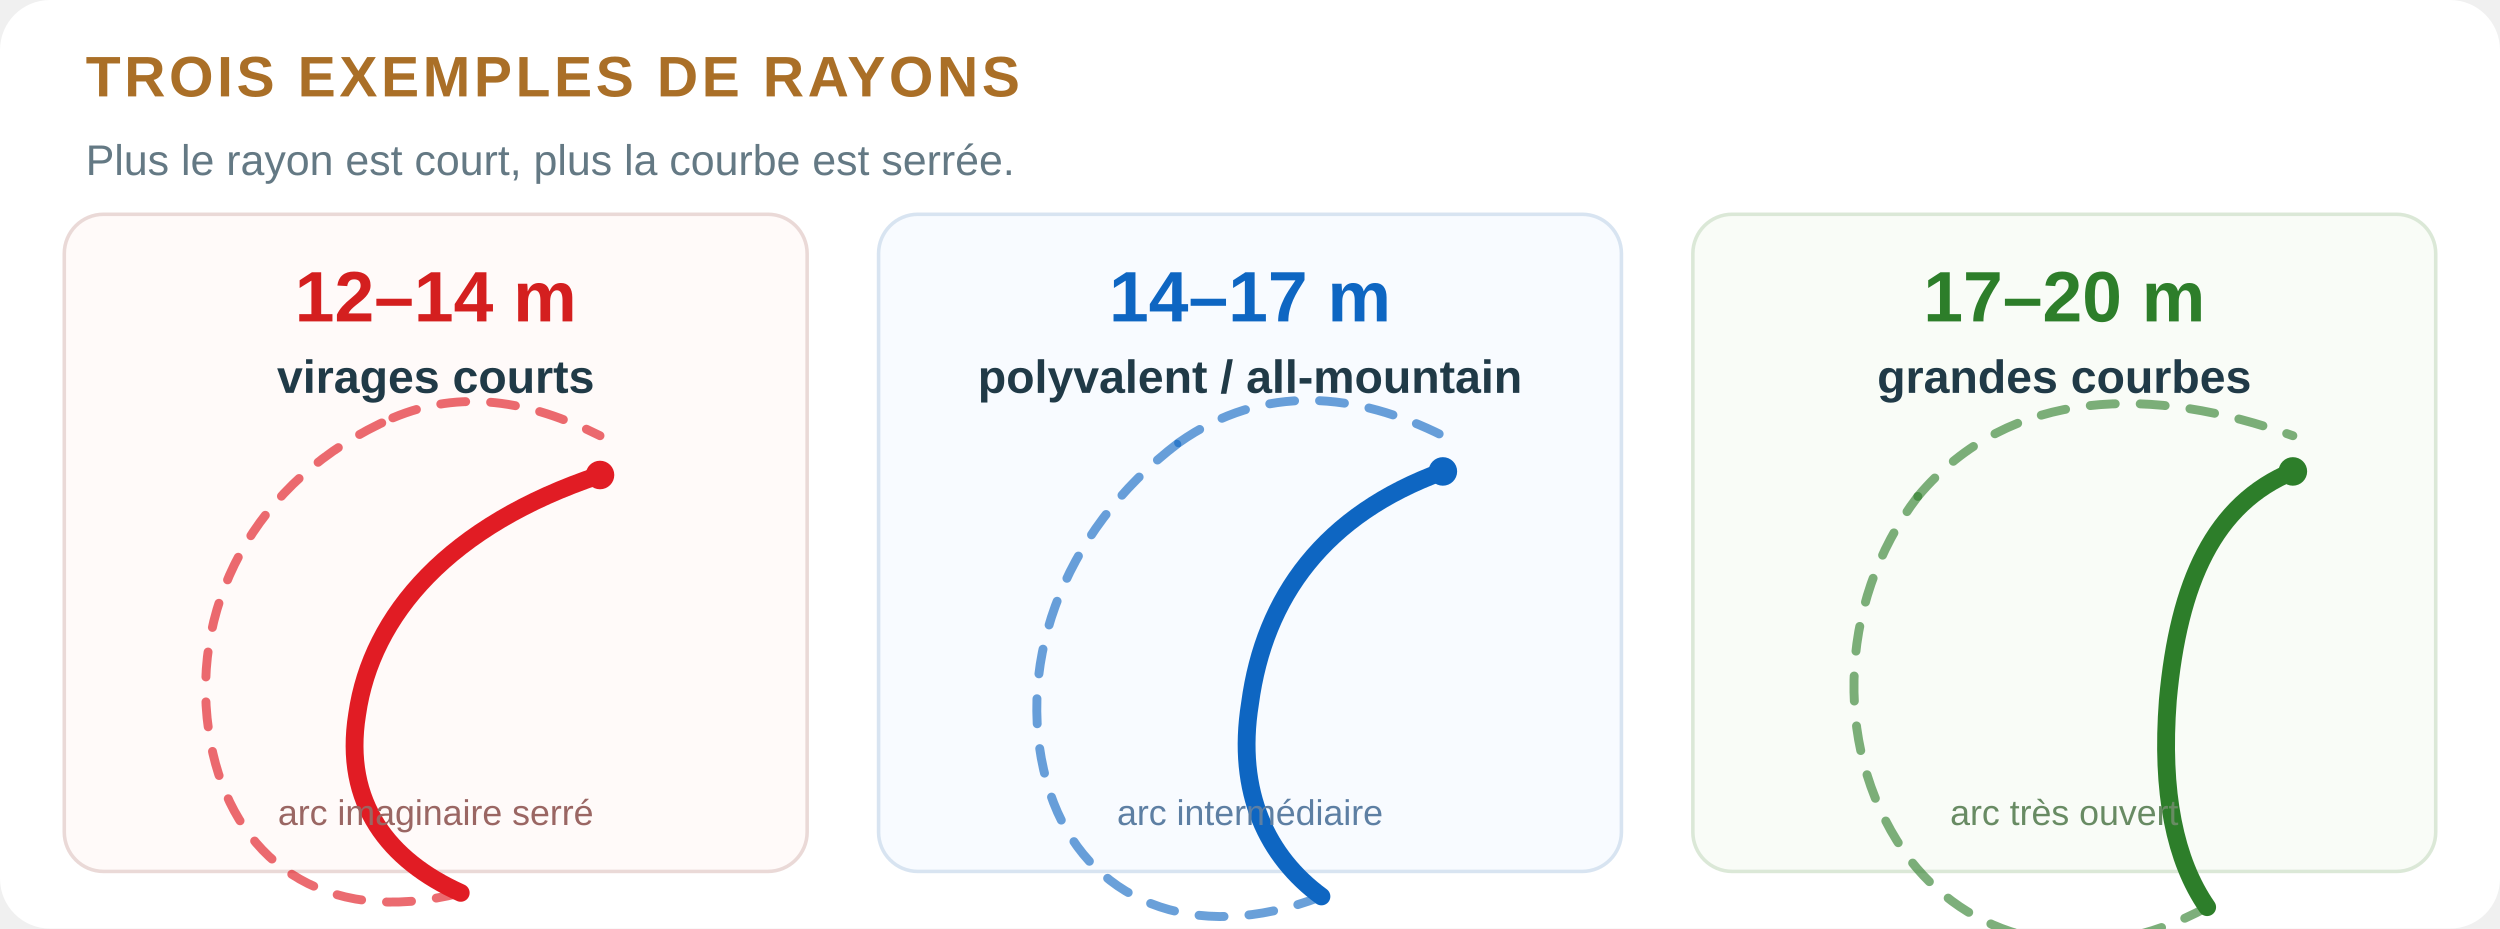
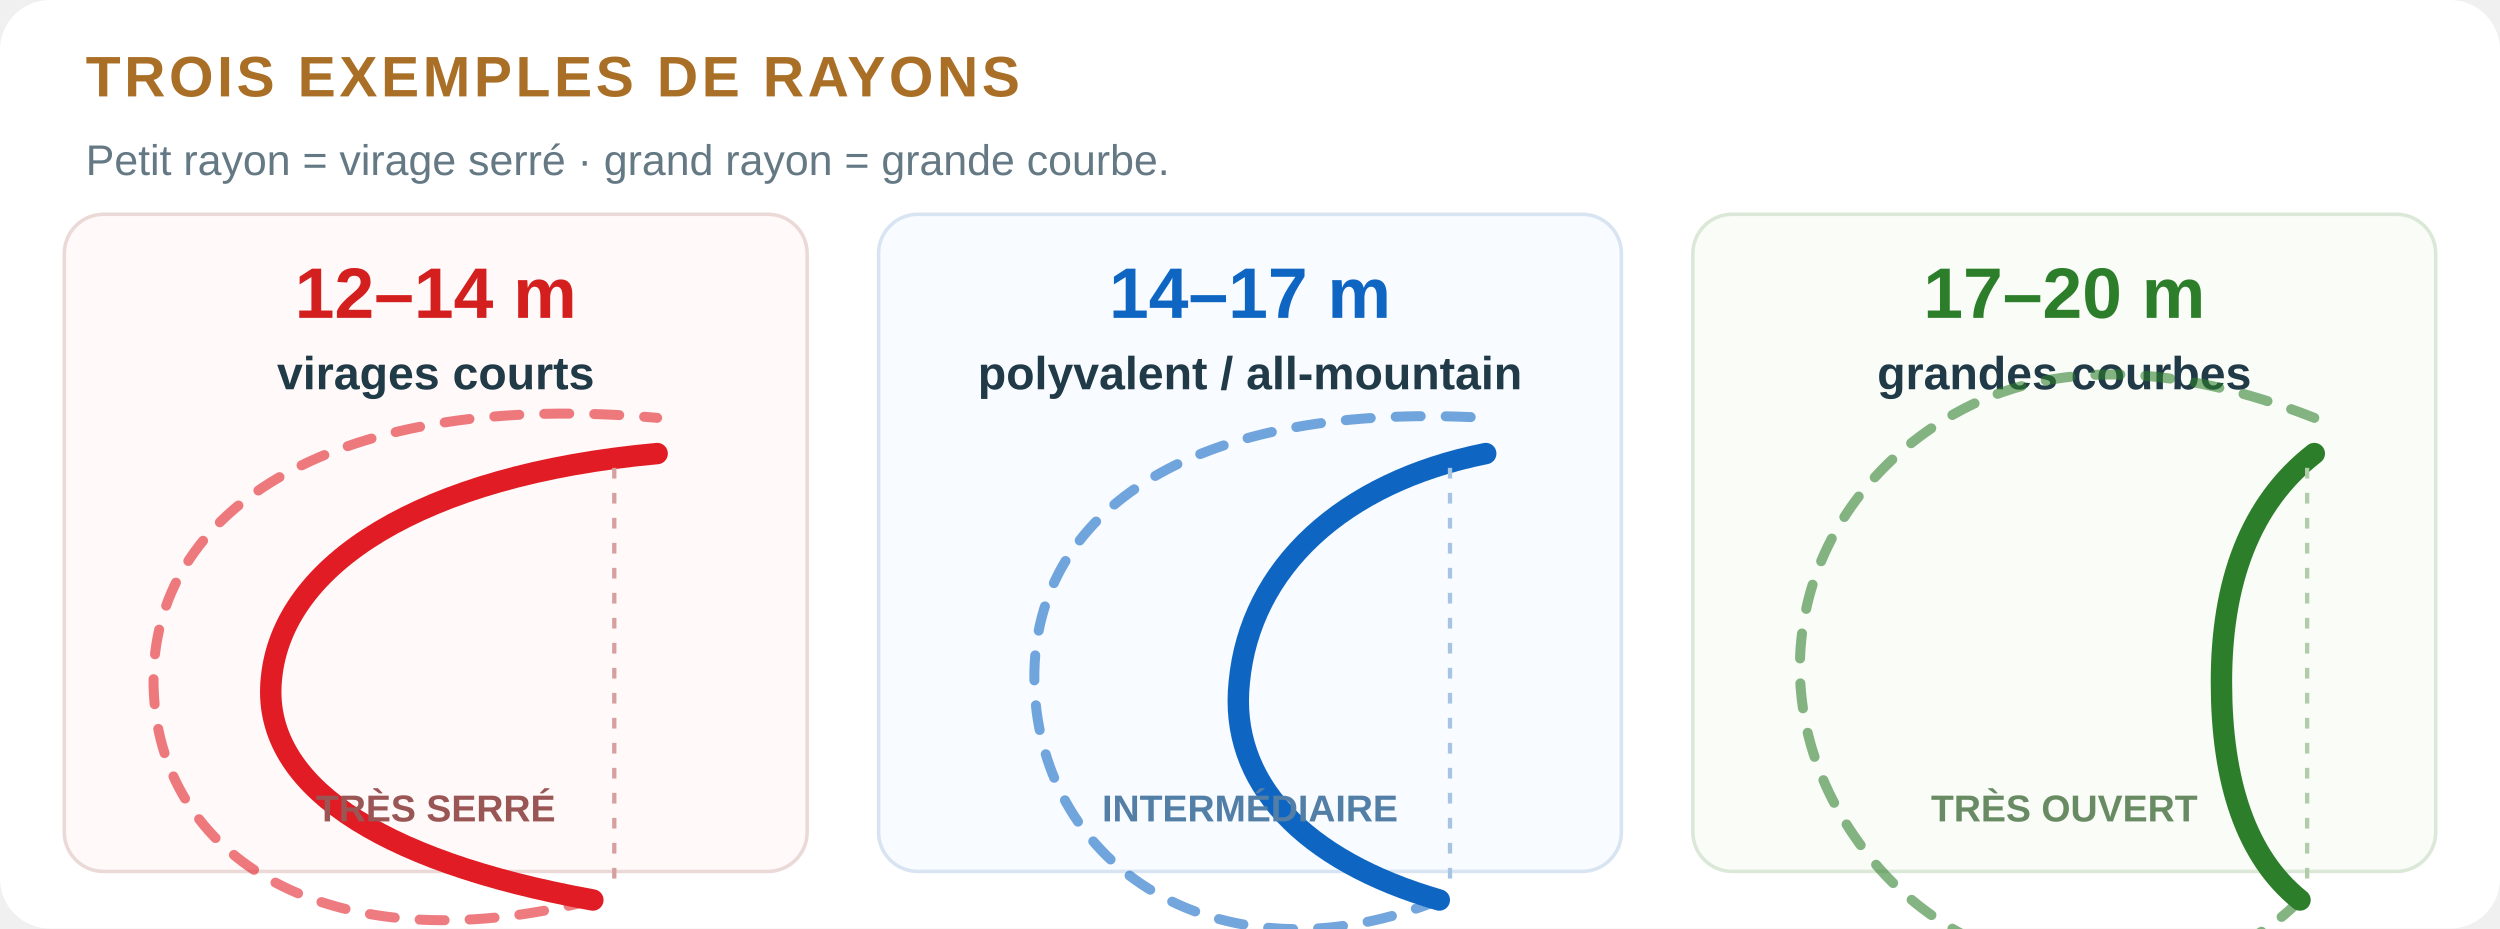
<svg xmlns="http://www.w3.org/2000/svg" viewBox="0 0 700 260" role="img" aria-labelledby="t d">
  <rect width="700" height="260" rx="14" fill="#fff" />
  <g font-family="Arial,Helvetica,sans-serif">
    <text x="24" y="27" font-size="16" font-weight="800" fill="#aa6f27" letter-spacing="1">TROIS EXEMPLES DE RAYONS</text>
-     <text x="24" y="49" font-size="12" fill="#647984">Plus le rayon est court, plus la courbe est serrée.</text>
+     <text x="24" y="49" font-size="12" fill="#647984">Petit rayon = virage serré · grand rayon = grande courbe.</text>
    <g transform="translate(18,60)">
      <rect x="0" y="0" width="208" height="184" rx="11" fill="#fffaf9" stroke="#ead9d7" />
-       <text x="104" y="30" text-anchor="middle" font-size="20" font-weight="900" fill="#d41f1f">12–14 m</text>
-       <text x="104" y="50" text-anchor="middle" font-size="13" font-weight="700" fill="#203a47">virages courts</text>
-       <path d="M150 73 C108 87 86 112 82 140 C78 165 91 181 111 190" fill="none" stroke="#e11c24" stroke-width="5" stroke-linecap="round" />
-       <path d="M111 190 C72 200 47 180 41 148 C34 111 53 74 92 57" fill="none" stroke="#e11c24" stroke-width="2.5" stroke-dasharray="7 7" stroke-linecap="round" opacity=".65" />
-       <path d="M92 57 C111 49 130 52 150 62" fill="none" stroke="#e11c24" stroke-width="2.5" stroke-dasharray="7 7" stroke-linecap="round" opacity=".65" />
-       <circle cx="150" cy="73" r="4" fill="#e11c24" />
-       <text x="104" y="171" text-anchor="middle" font-size="10" fill="#9a6663">arc imaginaire serré</text>
+       <text x="104" y="29" text-anchor="middle" font-size="20" font-weight="900" fill="#d41f1f">12–14 m</text>
+       <text x="104" y="49" text-anchor="middle" font-size="13" font-weight="700" fill="#203a47">virages courts</text>
+       <path d="M166 67              C100 73 61 98 58 130              C55 159 87 181 148 192" fill="none" stroke="#e11c24" stroke-width="6" stroke-linecap="round" />
+       <path d="M148 192              C74 211 26 180 25 132              C24 82 77 49 166 57" fill="none" stroke="#e11c24" stroke-width="2.8" stroke-dasharray="7 7" stroke-linecap="round" opacity=".58" />
+       <line x1="154" y1="71" x2="154" y2="190" stroke="#d6a0a0" stroke-width="1.2" stroke-dasharray="3 4" />
+       <text x="104" y="170" text-anchor="middle" font-size="10.5" font-weight="700" fill="#9a5555">TRÈS SERRÉ</text>
    </g>
    <g transform="translate(246,60)">
      <rect x="0" y="0" width="208" height="184" rx="11" fill="#f8fbff" stroke="#d8e4f1" />
-       <text x="104" y="30" text-anchor="middle" font-size="20" font-weight="900" fill="#0e66c2">14–17 m</text>
-       <text x="104" y="50" text-anchor="middle" font-size="13" font-weight="700" fill="#203a47">polyvalent / all-mountain</text>
-       <path d="M158 72 C125 84 108 107 104 137 C100 162 109 180 124 191" fill="none" stroke="#0e66c2" stroke-width="5" stroke-linecap="round" />
-       <path d="M124 191 C88 205 58 192 48 162 C37 128 51 89 84 64" fill="none" stroke="#0e66c2" stroke-width="2.5" stroke-dasharray="7 7" stroke-linecap="round" opacity=".62" />
-       <path d="M84 64 C108 47 134 50 158 62" fill="none" stroke="#0e66c2" stroke-width="2.5" stroke-dasharray="7 7" stroke-linecap="round" opacity=".62" />
-       <circle cx="158" cy="72" r="4" fill="#0e66c2" />
-       <text x="104" y="171" text-anchor="middle" font-size="10" fill="#5d7fa3">arc intermédiaire</text>
+       <text x="104" y="29" text-anchor="middle" font-size="20" font-weight="900" fill="#0e66c2">14–17 m</text>
+       <text x="104" y="49" text-anchor="middle" font-size="13" font-weight="700" fill="#203a47">polyvalent / all-mountain</text>
+       <path d="M170 67              C130 75 104 99 101 131              C98 159 119 181 157 192" fill="none" stroke="#0e66c2" stroke-width="6" stroke-linecap="round" />
+       <path d="M157 192              C100 215 49 187 44 137              C39 87 83 52 170 57" fill="none" stroke="#0e66c2" stroke-width="2.8" stroke-dasharray="7 7" stroke-linecap="round" opacity=".58" />
+       <line x1="160" y1="71" x2="160" y2="190" stroke="#a7c5e2" stroke-width="1.2" stroke-dasharray="3 4" />
+       <text x="104" y="170" text-anchor="middle" font-size="10.5" font-weight="700" fill="#537fa7">INTERMÉDIAIRE</text>
    </g>
    <g transform="translate(474,60)">
      <rect x="0" y="0" width="208" height="184" rx="11" fill="#f9fcf7" stroke="#dbe8d7" />
-       <text x="104" y="30" text-anchor="middle" font-size="20" font-weight="900" fill="#2d7e2a">17–20 m</text>
-       <text x="104" y="50" text-anchor="middle" font-size="13" font-weight="700" fill="#203a47">grandes courbes</text>
-       <path d="M168 72 C146 81 136 103 133 136 C131 162 135 181 144 194" fill="none" stroke="#2d7e2a" stroke-width="5" stroke-linecap="round" />
-       <path d="M144 194 C111 212 79 204 61 181 C39 152 40 109 63 79" fill="none" stroke="#2d7e2a" stroke-width="2.5" stroke-dasharray="7 7" stroke-linecap="round" opacity=".62" />
-       <path d="M63 79 C89 48 129 48 168 62" fill="none" stroke="#2d7e2a" stroke-width="2.5" stroke-dasharray="7 7" stroke-linecap="round" opacity=".62" />
-       <circle cx="168" cy="72" r="4" fill="#2d7e2a" />
-       <text x="104" y="171" text-anchor="middle" font-size="10" fill="#688b63">arc très ouvert</text>
+       <text x="104" y="29" text-anchor="middle" font-size="20" font-weight="900" fill="#2d7e2a">17–20 m</text>
+       <text x="104" y="49" text-anchor="middle" font-size="13" font-weight="700" fill="#203a47">grandes courbes</text>
+       <path d="M174 67              C156 81 148 103 148 131              C148 159 155 180 170 192" fill="none" stroke="#2d7e2a" stroke-width="6" stroke-linecap="round" />
+       <path d="M170 192              C139 224 78 218 48 178              C16 136 28 82 73 56              C101 40 136 42 174 57" fill="none" stroke="#2d7e2a" stroke-width="2.8" stroke-dasharray="7 7" stroke-linecap="round" opacity=".58" />
+       <line x1="172" y1="71" x2="172" y2="190" stroke="#b0cca9" stroke-width="1.2" stroke-dasharray="3 4" />
+       <text x="104" y="170" text-anchor="middle" font-size="10.5" font-weight="700" fill="#688b63">TRÈS OUVERT</text>
    </g>
  </g>
</svg>
